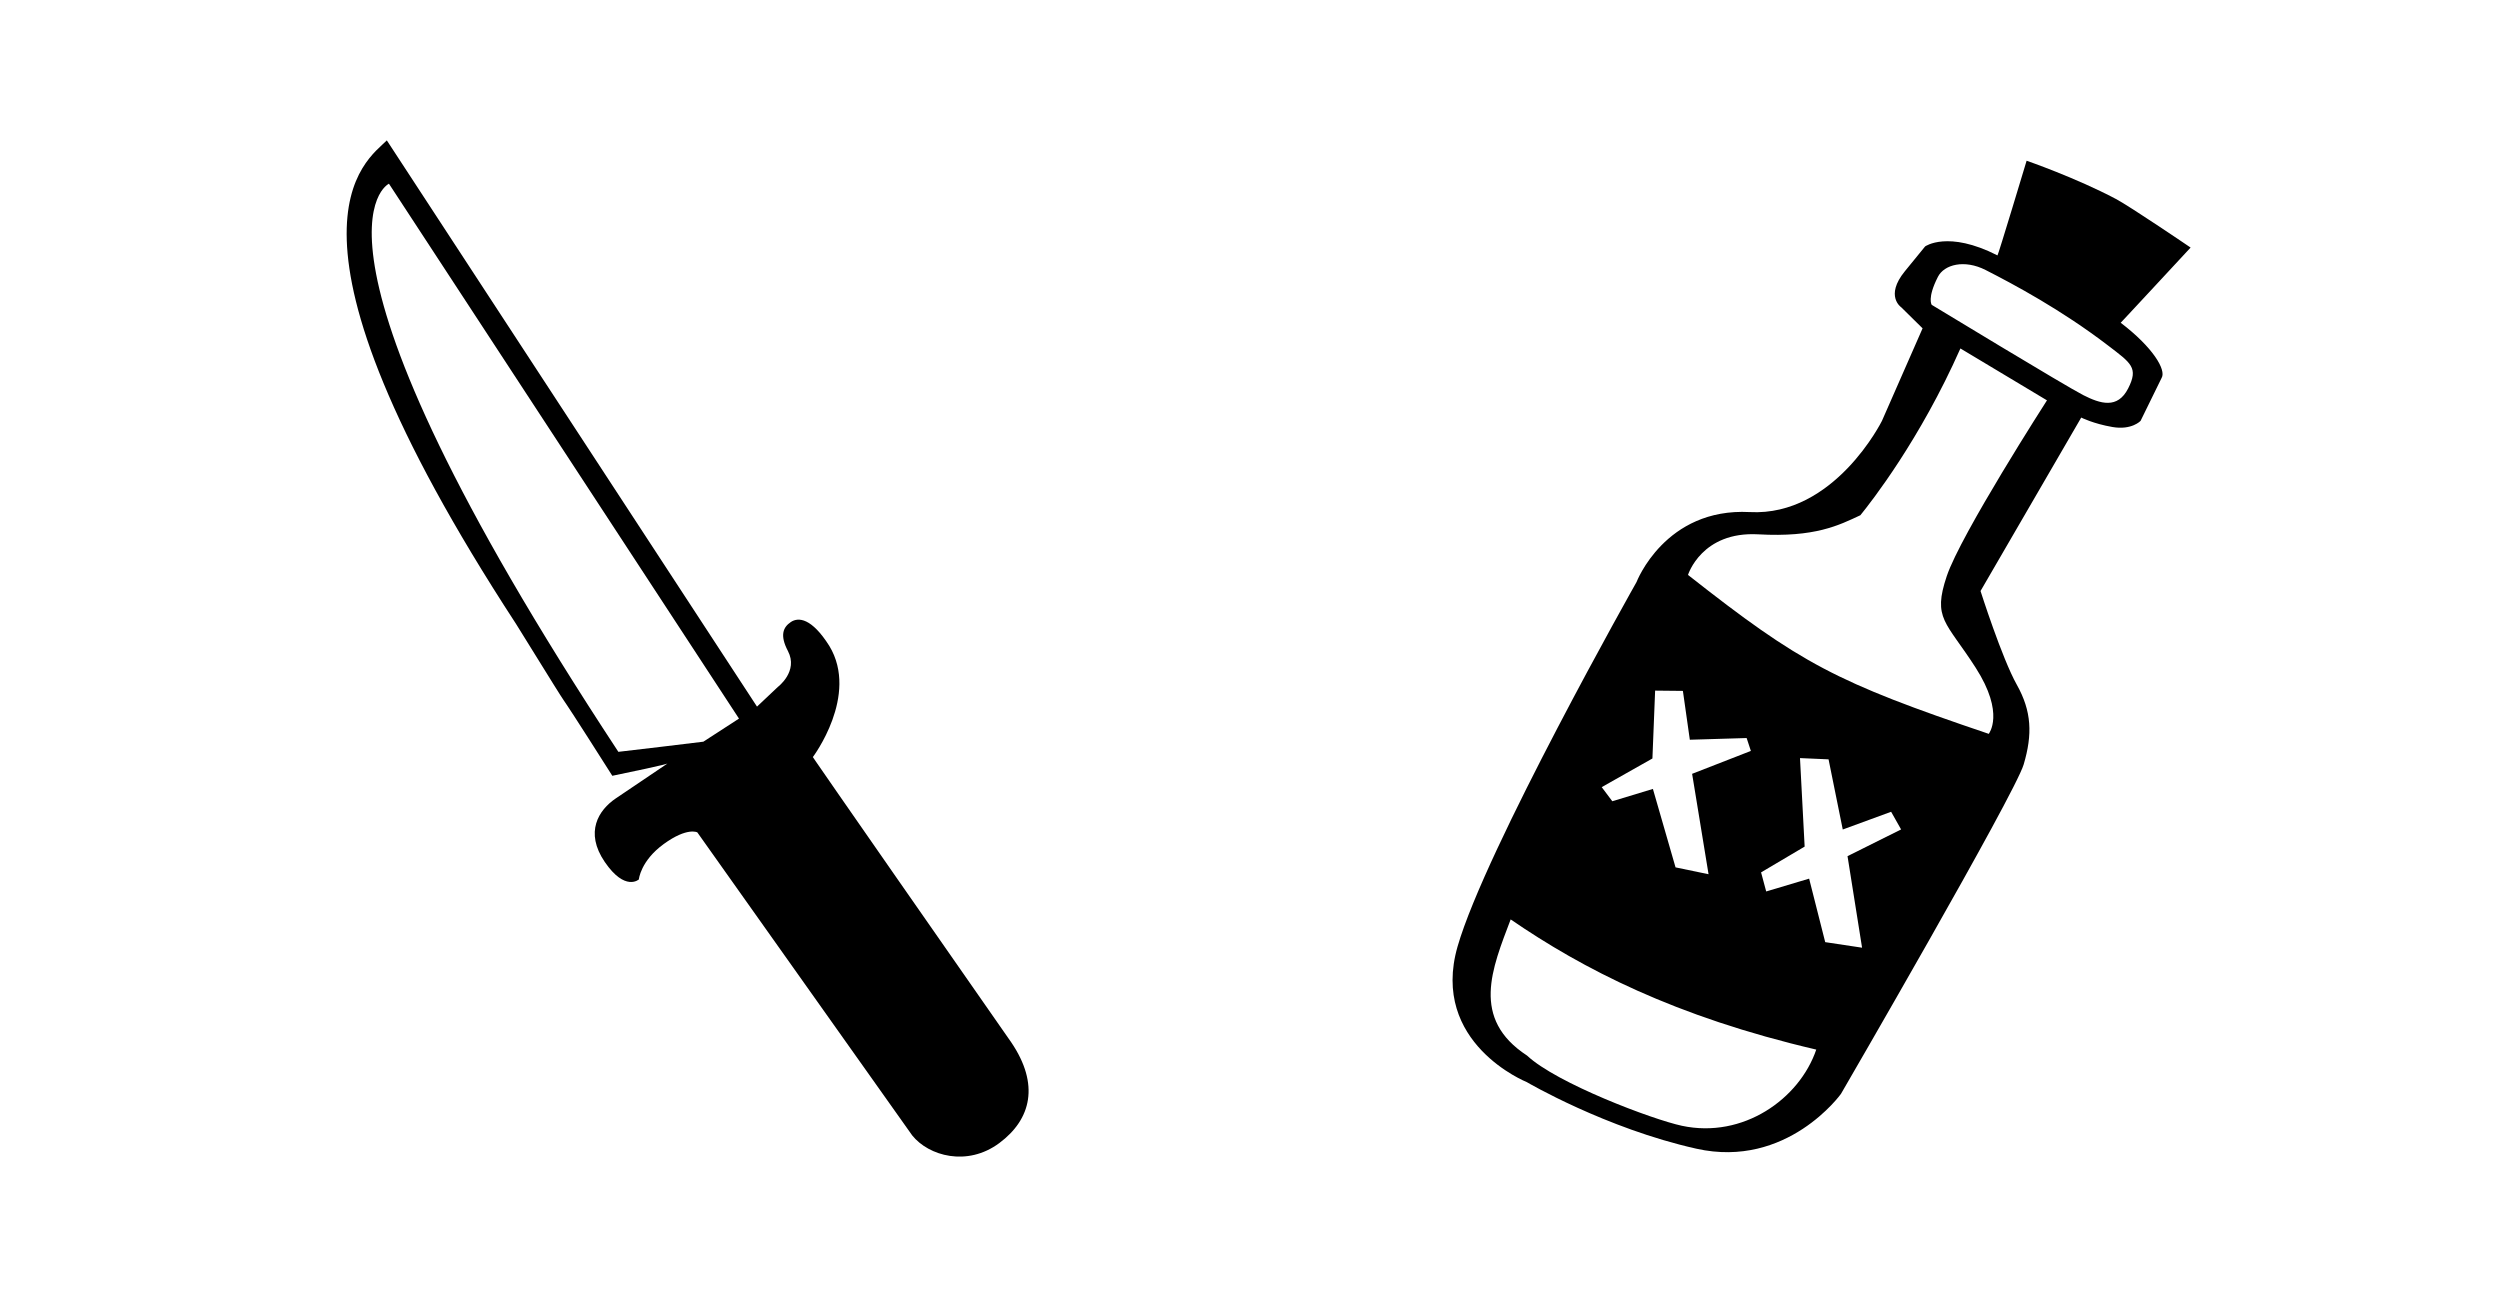
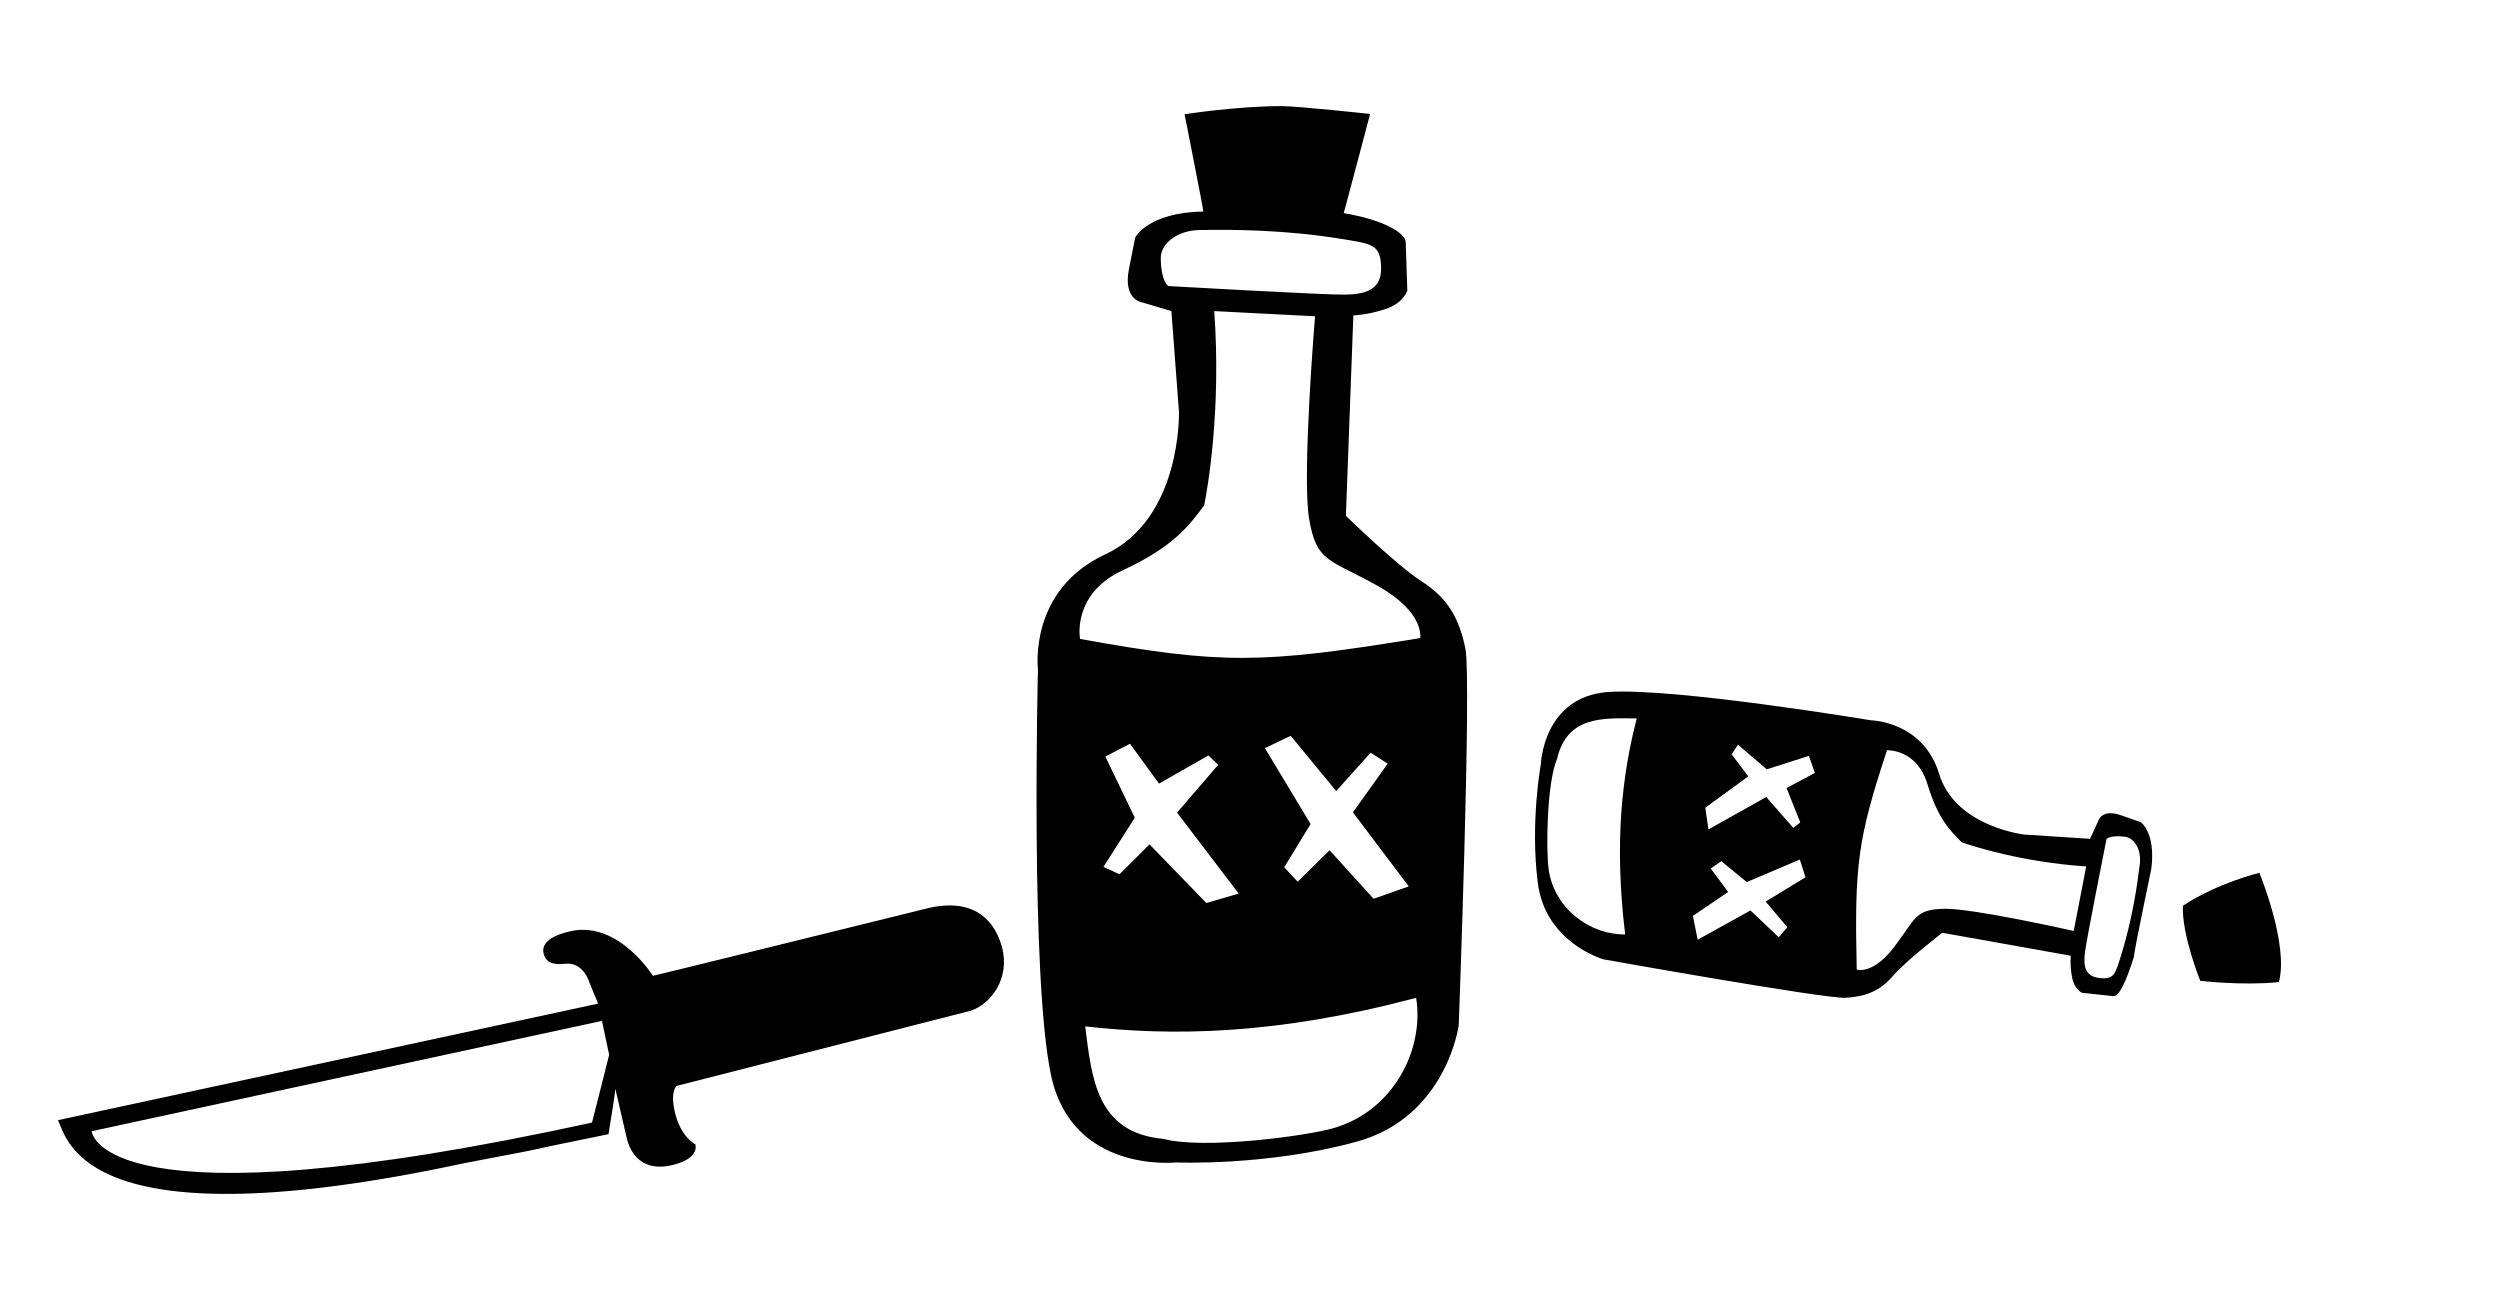
<svg xmlns="http://www.w3.org/2000/svg" width="2039px" height="1061px" viewBox="0 0 2039 1061" version="1.1">
  <defs />
  <g id="Page-1" stroke="none" stroke-width="1" fill="none" fill-rule="evenodd">
-     <path d="M857.596,239.779 C640.307,421.383 639.699,421.43 639.699,421.43 C639.699,421.43 586.305,388.077 548.224,415.952 C526.773,432.272 526.87,443.12 531.556,448.92 C536.3,454.791 543.004,457.122 555.308,449.223 C571.084,439.096 585.134,454.791 585.134,454.791 L602.675,470.394 C602.675,470.394 602.675,470.394 168.93,811.419 C186.581,825.784 247.686,911.322 552.641,672.037 C652.614,597.291 570.319,658.646 669.168,583.036 C655.187,536.326 655.187,538.973 655.187,538.973 C655.187,538.973 655.497,539.35 687.299,578.611 C697.885,591.681 716.903,601.737 739.721,583.036 C762.54,564.336 751.493,554.113 751.493,554.113 C751.493,554.113 736.312,554.113 720.881,536.326 C705.382,518.46 709.089,509.951 709.089,509.951 C709.089,509.951 709.089,509.951 940.067,313.785 C955.545,298.952 961.758,266.871 940.067,242.496 C918.375,218.12 889.533,213.959 857.596,239.779 Z M613.697,484.186 L203.975,806.616 C203.975,806.616 253.501,892.908 649.275,579.824 C649.418,579.791 634.987,511.495 634.987,511.495 L613.697,484.186 Z" id="Path-9" fill="#000000" transform="translate(561.5156, 530.1062) rotate(95) translate(-561.5156, -530.1062) " />
-     <path d="M1413.017,205.349 C1413.017,205.349 1423.432,185.071 1468.921,185.071 C1469.419,185.048 1455.04,105.486 1455.04,105.486 C1455.04,105.486 1497.034,99.625 1534.057,100.209 C1547.474,100.42 1606.36,107.87 1606.36,107.87 C1606.36,107.87 1583.147,189.757 1583.385,188.394 C1616.015,194.327 1634.006,205.795 1633.565,213.225 L1634.175,252.35 C1634.175,252.35 1631.26,262.5 1616.015,267.214 C1600.769,271.927 1589.822,271.91 1589.822,271.91 L1580.876,435.236 C1580.876,435.236 1621.291,476.142 1641.93,489.905 C1662.569,503.669 1671.767,520.075 1676.445,545.272 C1681.124,570.468 1665.641,852.348 1665.641,852.348 C1665.641,852.348 1654.386,926.873 1580.876,945.728 C1507.366,964.582 1432.928,960.13 1432.928,960.13 C1432.928,960.13 1348.094,967.855 1332.467,887.231 C1316.841,806.607 1327.572,556.076 1327.572,556.076 C1327.572,556.076 1320.692,491.409 1383.943,463.323 C1447.195,435.236 1446.233,348.084 1446.233,348.084 L1441.498,265.801 L1418.207,258.423 C1418.207,258.423 1401.944,256.487 1407.481,230.918 C1413.017,205.349 1413.017,205.349 1413.017,205.349 Z M1433.57,222.682 C1433.57,211.401 1446.313,200.085 1465.717,200.085 C1491.351,200.085 1535.584,200.932 1582.86,209.651 C1605.964,213.911 1613.142,214.388 1613.142,233.381 C1613.142,252.373 1598.714,254.843 1582.86,254.843 C1567.006,254.843 1439.472,245.359 1439.472,245.359 C1439.472,245.359 1433.57,242.483 1433.57,222.682 Z M1476.435,266.425 L1558.558,272.081 C1558.558,272.081 1545.543,401.389 1550.81,436.878 C1556.21,473.267 1566.852,470.066 1605.645,492.719 C1644.439,515.373 1639.58,535.99 1639.781,535.988 C1509.332,555.041 1477.475,554.651 1362.33,531.861 C1362.321,531.686 1356.035,495.004 1398.413,476.33 C1440.792,457.656 1453.559,439.956 1465.492,424.668 C1468.477,410.757 1480.826,347.623 1476.435,266.425 Z M1361.017,847.877 C1431.811,857.115 1516.232,857.739 1631.299,829.315 C1637.384,871.609 1611.046,921.329 1561.885,934.433 C1538.149,940.761 1455.067,949.958 1423.384,940.761 C1368.547,934.851 1365.705,890.368 1361.017,847.877 Z M1381.281,628.114 L1401.567,618.041 L1424.684,650.962 L1465.345,628.69 L1473.184,636.486 L1438.972,674.88 L1488.089,741.762 L1461.567,749.001 L1416.069,700.378 L1391.126,724.361 L1378.203,718.03 L1404.444,678.433 L1381.281,628.114 Z M1511.544,623.508 L1532.764,613.839 L1569.061,659.572 L1597.644,628.772 L1611.429,637.915 L1582.392,677.174 L1626.856,738.305 L1598.018,747.92 L1562.814,707.723 L1536.364,732.941 L1525.578,720.965 L1547.688,686.103 L1511.544,623.508 Z" id="Path-12" fill="#000000" transform="translate(1500.652, 530.3781) rotate(27) translate(-1500.652, -530.3781) " />
+     <path d="M678.04,610.526 C500.575,758.847 500.078,758.886 500.078,758.886 C500.078,758.886 456.47,731.646 425.368,754.412 C407.848,767.741 407.928,776.601 411.754,781.337 C415.629,786.133 421.104,788.036 431.154,781.585 C444.038,773.314 455.513,786.133 455.513,786.133 L469.839,798.876 C469.839,798.876 469.839,798.876 115.588,1077.4 C130.004,1089.133 179.91,1158.994 428.975,963.563 C510.626,902.517 443.413,952.627 524.146,890.874 C512.728,852.725 512.728,854.886 512.728,854.886 C512.728,854.886 512.98,855.195 538.954,887.26 C547.6,897.935 563.132,906.148 581.769,890.874 C600.405,875.601 591.383,867.252 591.383,867.252 C591.383,867.252 578.985,867.252 566.382,852.725 C553.723,838.133 556.751,831.183 556.751,831.183 C556.751,831.183 556.751,831.183 745.397,670.969 C758.038,658.855 763.113,632.653 745.397,612.745 C727.68,592.837 704.125,589.439 678.04,610.526 Z M478.841,810.141 L144.21,1073.478 C144.21,1073.478 184.659,1143.955 507.899,888.251 C508.016,888.224 496.229,832.445 496.229,832.445 L478.841,810.141 Z" id="Path-9" fill="#000000" transform="translate(436.2234, 847.6448) rotate(26) translate(-436.2234, -847.6448) " />
+     <path d="M931.52,192.199 C931.52,192.199 941.935,171.921 987.424,171.921 C987.922,171.898 973.543,92.335 973.543,92.335 C973.543,92.335 1015.537,86.475 1052.559,87.059 C1065.977,87.27 1124.863,94.72 1124.863,94.72 C1124.863,94.72 1101.65,176.606 1101.888,175.244 C1134.517,181.177 1152.509,192.645 1152.067,200.075 L1152.678,239.199 C1152.678,239.199 1149.763,249.35 1134.517,254.063 C1119.272,258.777 1108.324,258.76 1108.324,258.76 L1099.378,422.086 C1099.378,422.086 1139.794,462.992 1160.433,476.755 C1181.072,490.519 1190.269,506.925 1194.948,532.122 C1199.627,557.318 1184.144,839.197 1184.144,839.197 C1184.144,839.197 1172.888,913.723 1099.378,932.577 C1025.868,951.431 951.431,946.98 951.431,946.98 C951.431,946.98 866.597,954.704 850.97,874.081 C835.344,793.457 846.075,542.926 846.075,542.926 C846.075,542.926 839.195,478.259 902.446,450.172 C965.697,422.086 964.736,334.934 964.736,334.934 L960,252.651 L936.71,245.273 C936.71,245.273 920.447,243.337 925.983,217.768 C931.52,192.199 931.52,192.199 931.52,192.199 Z M952.072,209.532 C952.072,198.251 964.816,186.935 984.22,186.935 C1009.854,186.935 1054.087,187.782 1101.362,196.501 C1124.466,200.761 1131.645,201.238 1131.645,220.231 C1131.645,239.223 1117.216,241.693 1101.362,241.693 C1085.509,241.693 957.975,232.209 957.975,232.209 C957.975,232.209 952.072,229.333 952.072,209.532 Z M994.938,253.275 L1077.061,258.931 C1077.061,258.931 1064.046,388.238 1069.312,423.728 C1074.713,460.117 1085.355,456.916 1124.148,479.569 C1162.941,502.222 1158.083,522.84 1158.284,522.838 C1027.835,541.891 995.978,541.501 880.833,518.711 C880.824,518.536 874.538,481.854 916.916,463.18 C959.294,444.506 972.061,426.806 983.995,411.518 C986.98,397.607 999.329,334.473 994.938,253.275 Z M879.52,834.727 C950.313,843.965 1034.734,844.589 1149.802,816.165 C1155.886,858.459 1129.548,908.179 1080.388,921.283 C1056.651,927.61 973.569,936.808 941.887,927.61 C887.049,921.701 884.207,877.217 879.52,834.727 Z M899.784,614.963 L920.07,604.891 L943.187,637.812 L983.847,615.54 L991.687,623.335 L957.475,661.73 L1006.592,728.612 L980.07,735.851 L934.572,687.228 L909.629,711.211 L896.706,704.88 L922.947,665.283 L899.784,614.963 Z M1030.047,610.358 L1051.266,600.689 L1087.564,646.422 L1116.146,615.622 L1129.932,624.765 L1100.895,664.024 L1145.359,725.155 L1116.521,734.77 L1081.317,694.573 L1054.866,719.791 L1044.081,707.815 L1066.191,672.953 L1030.047,610.358 Z" id="Path-12" fill="#000000" transform="translate(1019.155, 517.2279) rotate(-1) translate(-1019.155, -517.2279) " />
+     <path d="M1444.526,458.77 C1444.526,458.77 1451.306,445.568 1480.921,445.568 C1481.246,445.553 1553.653,451.731 1553.807,450.845 C1575.05,454.707 1588.397,459.06 1588.11,463.898 L1588.507,489.369 C1588.507,489.369 1586.609,495.977 1576.684,499.046 C1566.759,502.115 1559.632,502.103 1559.632,502.103 L1553.807,608.434 C1553.807,608.434 1580.119,635.065 1593.556,644.026 C1606.993,652.986 1612.98,663.667 1616.027,680.071 C1619.073,696.475 1608.992,879.988 1608.992,879.988 C1608.992,879.988 1601.665,928.506 1553.807,940.781 C1505.95,953.056 1457.489,950.158 1457.489,950.158 C1457.489,950.158 1402.259,955.187 1392.085,902.698 C1381.912,850.209 1388.898,687.105 1388.898,687.105 C1388.898,687.105 1384.419,645.004 1425.598,626.719 C1466.777,608.434 1466.151,551.695 1466.151,551.695 L1463.068,498.127 L1447.905,493.323 C1447.905,493.323 1437.317,492.063 1440.922,475.416 C1444.526,458.77 1444.526,458.77 1444.526,458.77 Z M1457.906,470.055 C1457.906,462.71 1466.203,455.343 1478.836,455.343 C1495.524,455.343 1524.321,455.895 1555.099,461.571 C1570.141,464.345 1574.814,464.655 1574.814,477.02 C1574.814,489.385 1565.421,490.992 1555.099,490.992 C1544.778,490.992 1461.749,484.818 1461.749,484.818 C1461.749,484.818 1457.906,482.945 1457.906,470.055 Z M1485.813,498.533 L1539.278,502.215 C1539.278,502.215 1530.805,586.398 1534.233,609.503 C1537.749,633.194 1544.678,631.11 1569.933,645.858 C1595.189,660.606 1592.026,674.028 1592.157,674.027 C1507.23,686.431 1486.49,686.177 1411.527,671.34 C1411.521,671.226 1407.429,647.345 1435.018,635.188 C1462.608,623.03 1470.92,611.507 1478.689,601.554 C1480.632,592.498 1488.672,551.395 1485.813,498.533 Z M1410.672,877.077 C1456.761,883.092 1511.722,883.498 1586.635,864.993 C1590.596,892.527 1573.449,924.897 1541.444,933.428 C1525.991,937.547 1471.902,943.535 1451.275,937.547 C1415.574,933.7 1413.724,904.74 1410.672,877.077 Z M1423.865,734.004 L1437.072,727.446 L1452.122,748.879 L1478.593,734.379 L1483.697,739.454 L1461.423,764.451 L1493.4,807.993 L1476.134,812.706 L1446.513,781.05 L1430.274,796.664 L1421.861,792.542 L1438.944,766.763 L1423.865,734.004 Z M1508.67,731.006 L1522.485,724.71 L1546.116,754.485 L1564.724,734.433 L1573.699,740.385 L1554.795,765.944 L1583.742,805.742 L1564.968,812.002 L1542.049,785.832 L1524.829,802.25 L1517.807,794.453 L1532.201,771.757 L1508.67,731.006 Z" id="Path-12" fill="#000000" transform="translate(1501.58, 698.0121) rotate(97) translate(-1501.58, -698.0121) " />
+     <path d="M1829.61,711.184 C1806.112,716.53 1774.172,740.731 1774.172,740.731 C1774.172,740.731 1779.113,775.074 1789.774,802.95 C1821.575,802.95 1871.711,764.489 1871.711,764.489 C1871.711,764.489 1855.172,733.857 1829.61,711.184 Z" id="Path-35" fill="#000000" transform="translate(1822.942, 757.0669) rotate(-75) translate(-1822.942, -757.0669) " />
  </g>
</svg>
